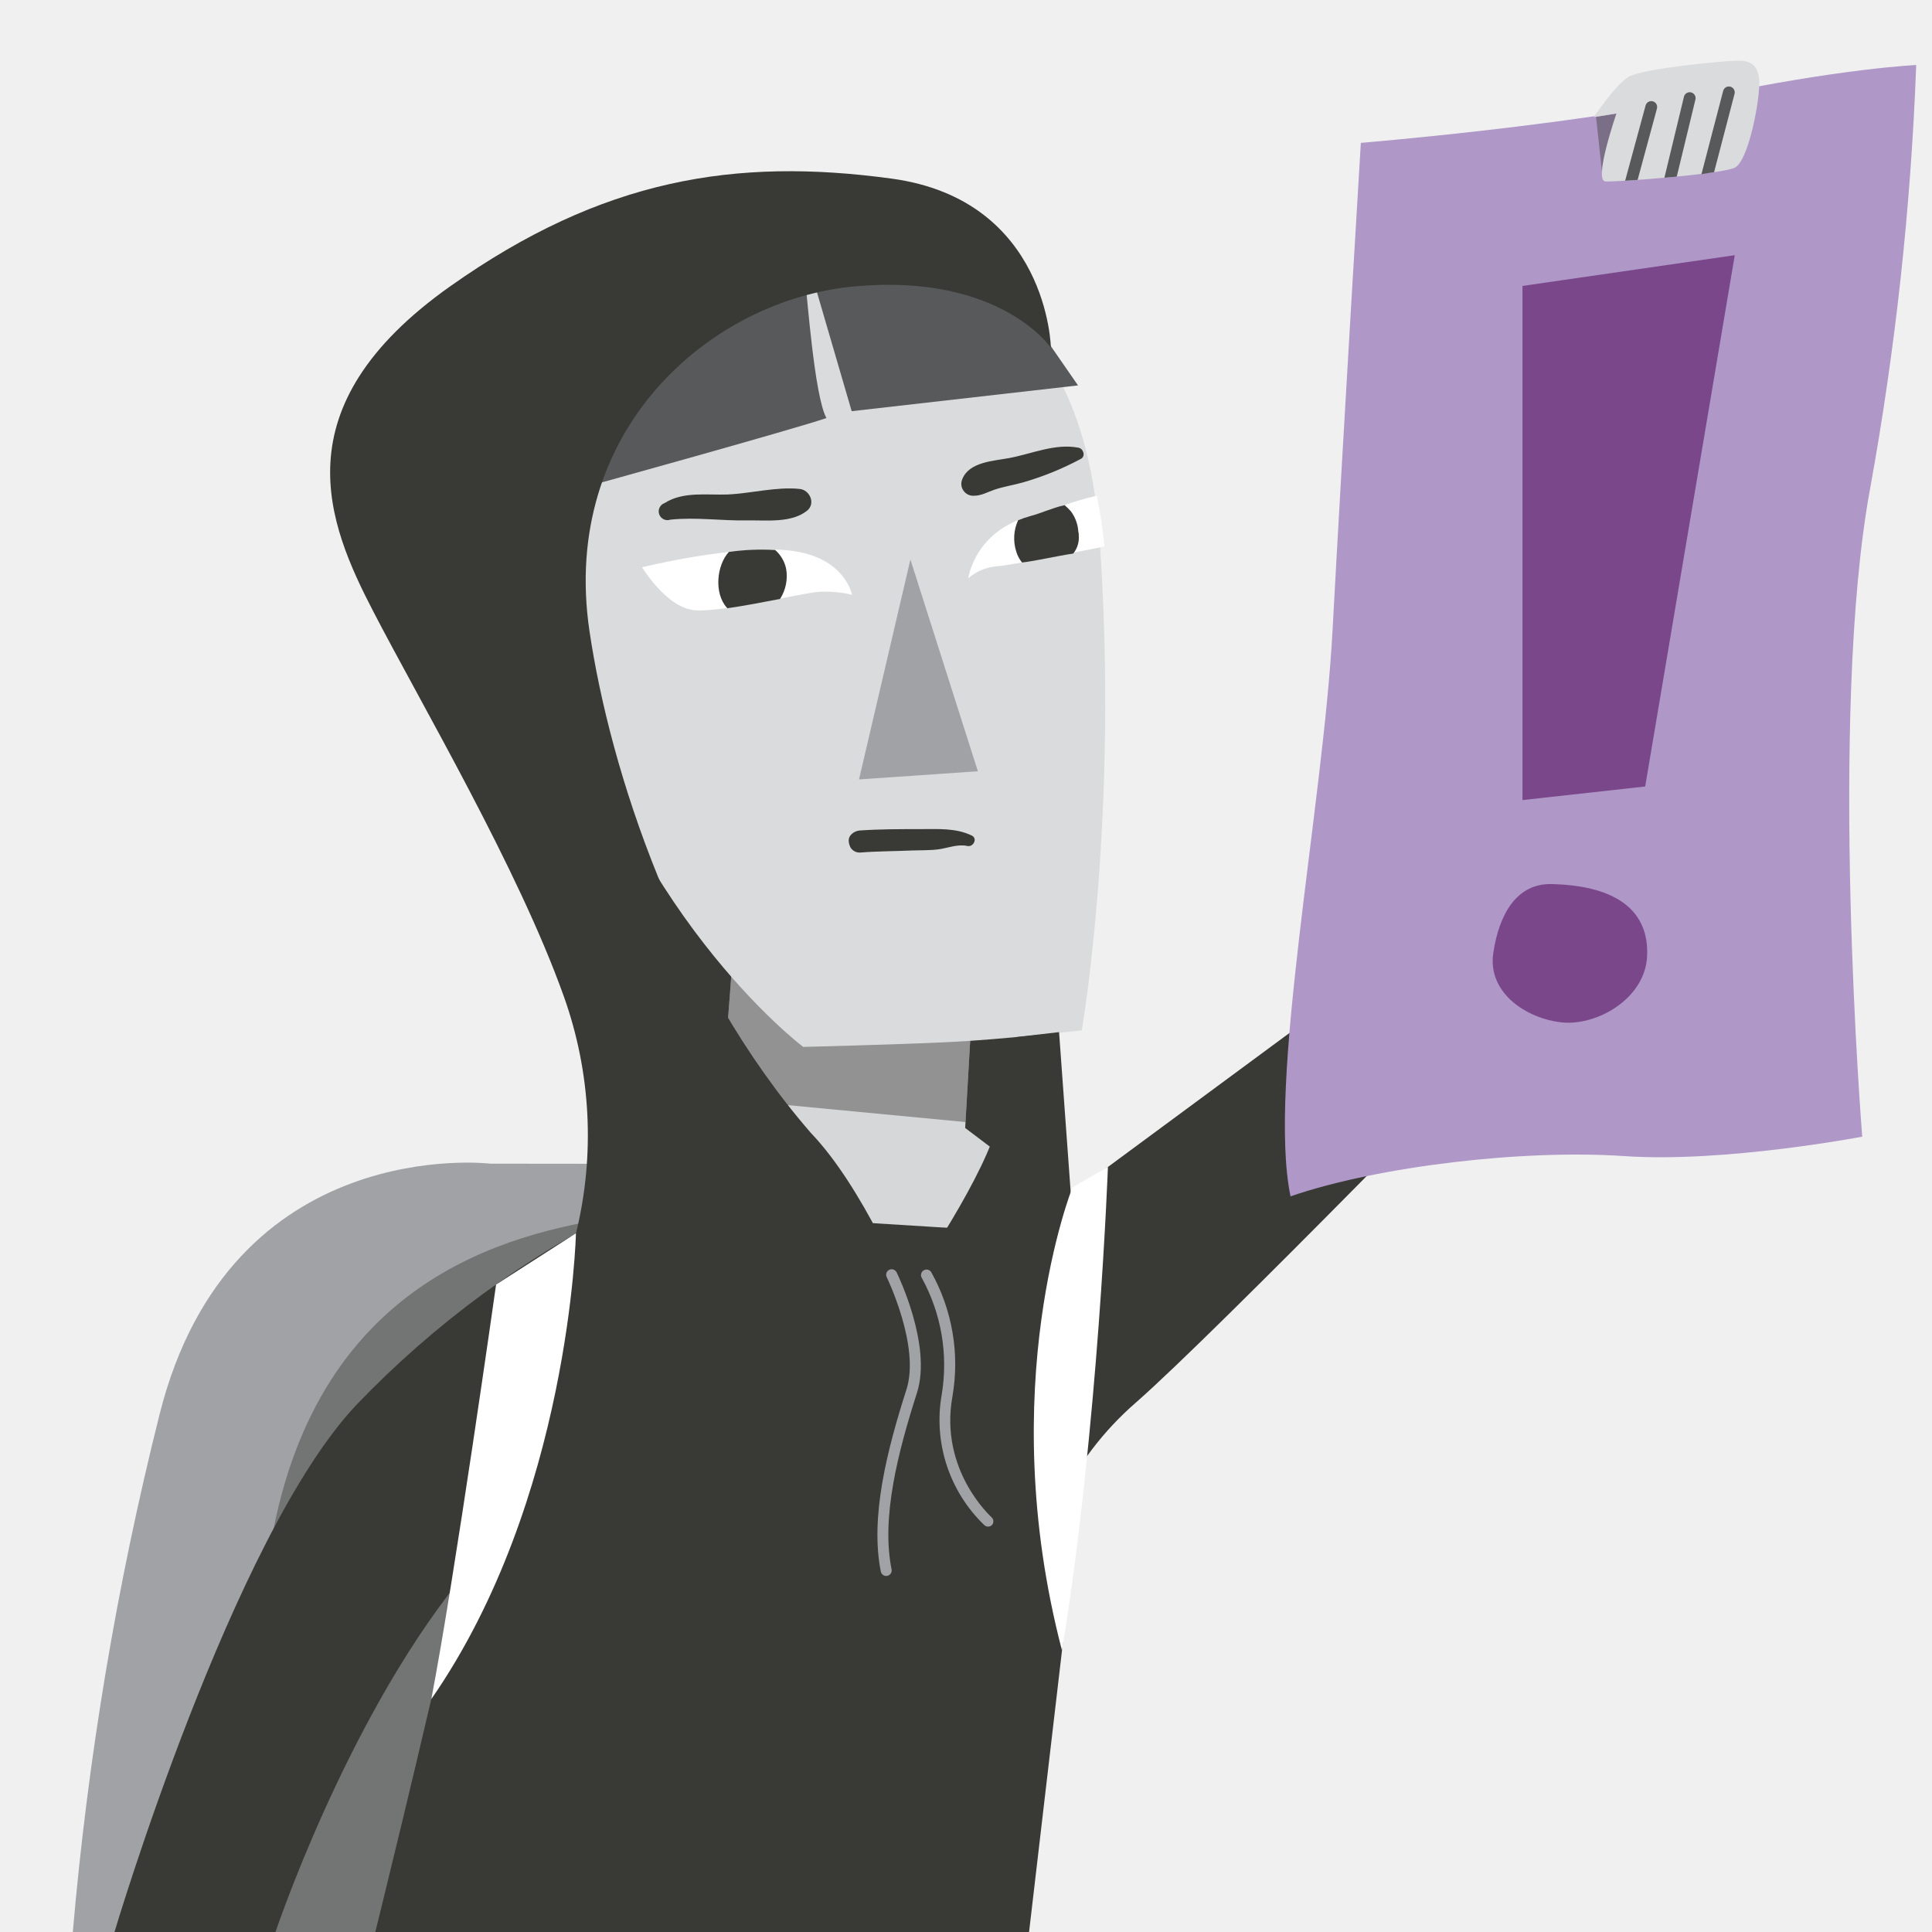
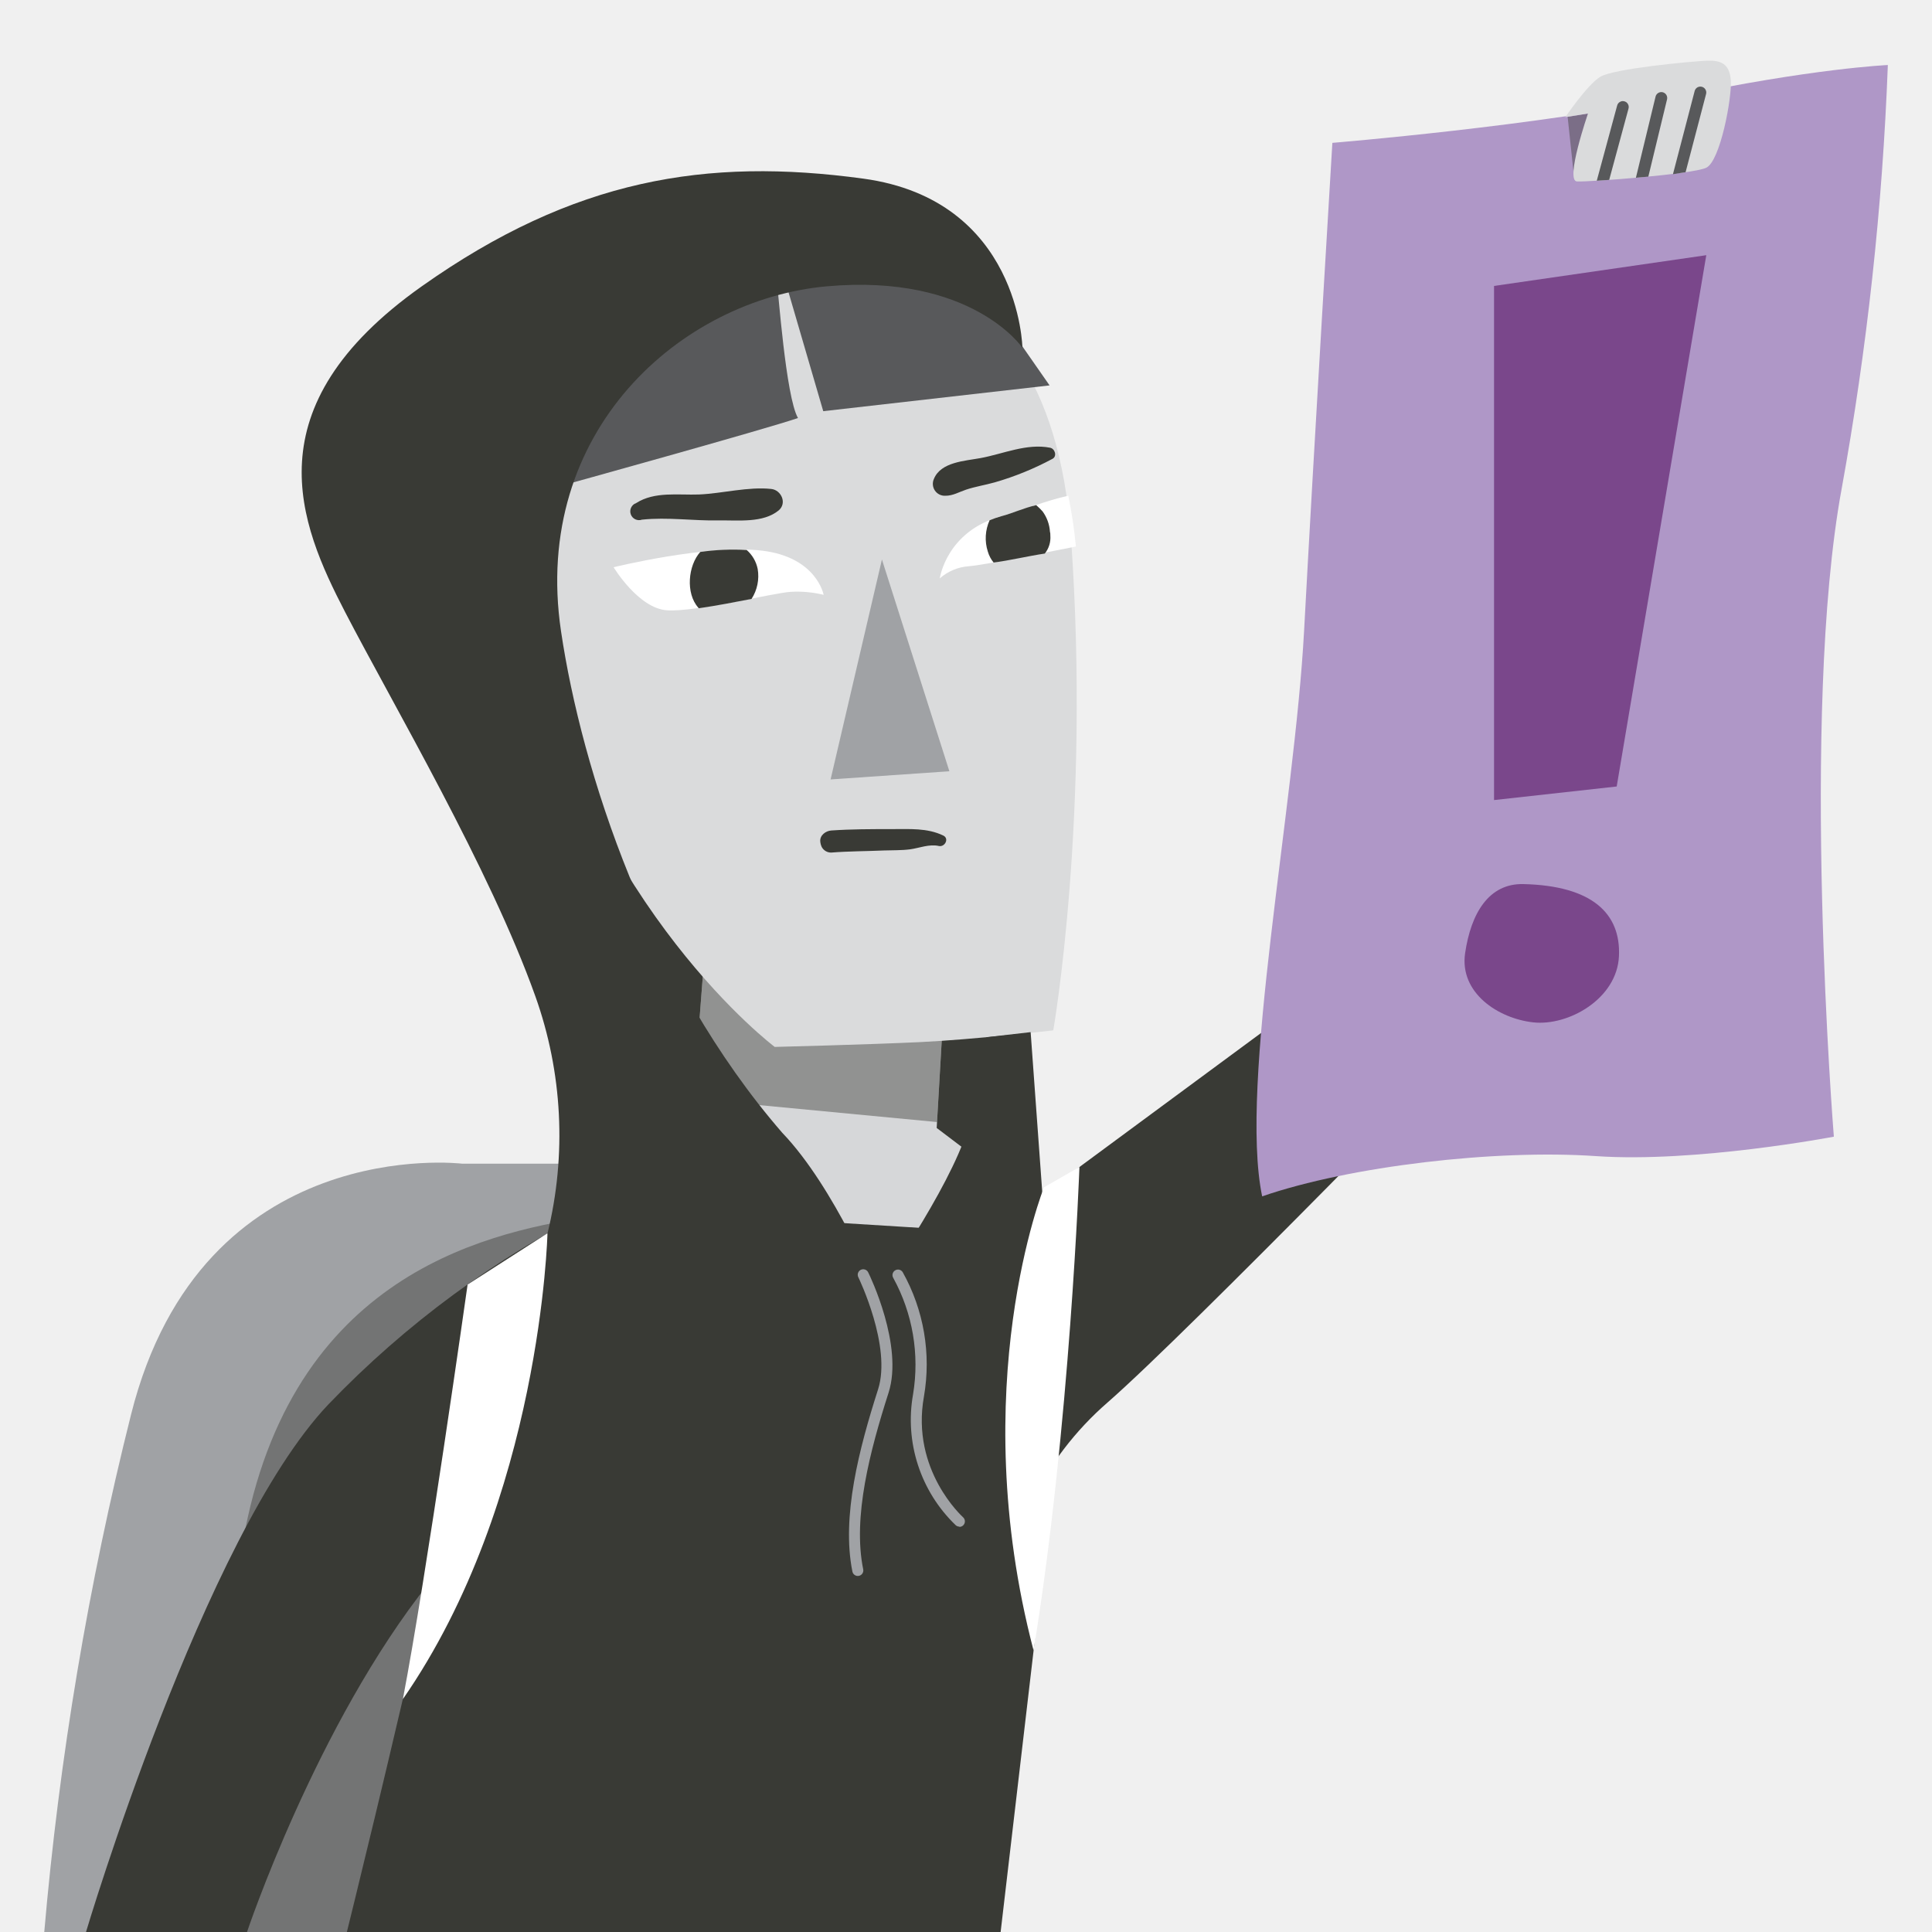
<svg xmlns="http://www.w3.org/2000/svg" id="Layer_7" data-name="Layer 7" viewBox="0 0 350 350">
  <defs>
    <style>.cls-1{fill:#a0a2a5;}.cls-2,.cls-3{fill:#393a35;}.cls-2{opacity:0.44;}.cls-4{fill:#d6d7d9;}.cls-5{fill:#dadbdc;}.cls-6{fill:#fff;}.cls-7{fill:#58595b;}.cls-8{fill:#af97c7;}.cls-9{fill:#7a478b;}</style>
  </defs>
-   <path class="cls-1" d="M88.85,210.81s-47.11-5.69-59.94,45.41a595.39,595.39,0,0,0-15.74,94h103l-7.69-139.39Z" />
-   <path class="cls-2" d="M109.59,220.79C89.14,224.19,54,234,48.11,286.37s-6.37,63.83-6.37,63.83h74.38Z" />
-   <polygon class="cls-3" points="112.06 154.31 133.17 244.94 185.5 238.03 192.87 162.71 112.06 154.31" />
-   <polygon class="cls-4" points="132.85 172.07 130.15 207.19 104.79 224.42 201.14 224.26 174.85 204.34 176.57 174.43 132.85 172.07" />
-   <polygon class="cls-2" points="132.85 172.07 131.56 188.88 142.27 200.16 174.91 203.27 176.57 174.43 132.85 172.07" />
-   <path class="cls-5" d="M136.25,48.08c14.75-2.58,58.83-8.25,62.92,49.2,3.6,50.6-3.2,89.38-3.2,89.38s-14.44,1.67-24.17,2.13-26.29.87-26.29.87-32.88-24.7-44.76-75.09-7.84-44.43-7.84-44.43S107.46,53.12,136.25,48.08Z" />
-   <polygon class="cls-1" points="164.93 101.36 177.15 139.72 155.62 141.2 164.93 101.36" />
-   <path class="cls-3" d="M176.05,151.37c-2.91-1.41-6.12-1.16-9.29-1.17-3.64,0-7.37,0-11,.25-1,.07-2.12.86-2,2a3.22,3.22,0,0,0,.27,1,1.93,1.93,0,0,0,1.73,1c3.16-.25,6.4-.24,9.57-.38,1.58-.06,3.16,0,4.72-.21s3.5-1,5.2-.6C176.33,153.49,177.15,151.91,176.05,151.37Z" />
-   <path class="cls-6" d="M116.32,102.76s17.06-4.21,26.94-3,11.1,8,11.1,8a20.17,20.17,0,0,0-6-.54c-3.22.21-17.2,3.69-22.39,3.34S116.32,102.76,116.32,102.76Z" />
-   <path class="cls-3" d="M142.42,103.06a6.19,6.19,0,0,0-2-3.43,42.79,42.79,0,0,0-8.39.36c-2.23,2.47-2.68,7.49-.37,10.08a1.36,1.36,0,0,0,.12.12c3-.43,6.51-1.1,9.54-1.69A7.69,7.69,0,0,0,142.42,103.06Z" />
-   <path class="cls-6" d="M198.69,89.81c-3.88.81-8.33,2.67-12.15,3.71-10,2.72-11.14,11.26-11.14,11.26a8.93,8.93,0,0,1,5.25-2.2c3.11-.26,13.7-2.47,19.42-3.57A84.16,84.16,0,0,0,198.69,89.81Z" />
-   <path class="cls-3" d="M184.44,94.24a7.89,7.89,0,0,0-.34,5.67,5.69,5.69,0,0,0,1.06,2c2.66-.33,6.22-1.17,9.27-1.63a4.58,4.58,0,0,0,1-3.26c0-.23,0-.45-.08-.68a6.88,6.88,0,0,0-1.34-3.7,11.15,11.15,0,0,0-1.15-1.13c-2.28.52-4.16,1.44-6.29,2A19.8,19.8,0,0,0,184.44,94.24Z" />
-   <path class="cls-3" d="M144.89,88.58c-4.19-.45-8.81.81-13.07,1-3.8.14-8.06-.59-11.43,1.56a1.59,1.59,0,0,0,1.06,3c4.62-.49,9.3.23,14,.14,3.5-.06,8,.51,10.83-1.82C147.78,91.13,146.67,88.77,144.89,88.58Z" />
-   <path class="cls-3" d="M195.4,81.11c-4.23-.83-8.45,1.1-12.57,1.87-2.86.53-7.22.7-8.48,3.77a2.16,2.16,0,0,0,2.08,3.06c1.38,0,2.44-.67,3.73-1.1,1.7-.57,3.49-.84,5.21-1.33a53.31,53.31,0,0,0,10.45-4.26C196.71,82.65,196.27,81.28,195.4,81.11Z" />
-   <path class="cls-3" d="M145.41,41.3c-8.1-4.7-18.56.33-24.74,6.3a31.11,31.11,0,0,0-7.93,13.6c-.93,3.08-1.23,6.38-2.3,9.41-1.17,3.35-3.52,6-4.4,9.51a1.74,1.74,0,0,0,2.88,1.68c7.73-6.78,6.43-17.24,11.26-25.56A24.72,24.72,0,0,1,130,47c3.86-2.13,10.1-5,14.62-3.73A1.09,1.09,0,0,0,145.41,41.3Z" />
-   <path class="cls-3" d="M133.92,41.68c-10.12-3.32-23,5.84-28.84,13.38a36.48,36.48,0,0,0-7,17c-.7,4.7-2,12.49,2.84,15.28a1.3,1.3,0,0,0,1.89-.76c.76-4.39-.49-9,.15-13.52a31.56,31.56,0,0,1,6-15,37.07,37.07,0,0,1,11.52-9.61c3-1.62,9.17-5.09,12.71-4.24A1.32,1.32,0,0,0,133.92,41.68Z" />
-   <path class="cls-3" d="M131.69,41.27C117,40.27,103,46.05,95,58.83c-3.7,5.85-5.3,12.55-5.71,19.41-.31,5.21-.88,13.32,4.26,16.4a1.6,1.6,0,0,0,2.31-1.78c-.79-5.47-1.92-10.32-1.46-15.94a33.74,33.74,0,0,1,5.31-16.2c7-10.53,19.8-15.63,32-17A1.21,1.21,0,0,0,131.69,41.27Z" />
-   <path class="cls-3" d="M113.07,218.79a176.09,176.09,0,0,0-48.44,35.65C42.06,278.23,20.68,350.2,20.68,350.2H49.84s12.63-37.86,33.1-63.52c-6.27,28.38-15,63.52-15,63.52H186.4l14.74-125.94Z" />
-   <path class="cls-6" d="M104.34,223.42s-1.12,48.25-26.21,84.4c4.2-21.71,11.74-75.11,11.74-75.11Z" />
-   <path class="cls-7" d="M145.93,51.61c.21.68,1.57,20.24,3.79,24.12-5.8,2-43,12.3-43,12.3l5.8-22.76Z" />
-   <path class="cls-7" d="M147.61,51.61l6.68,22.88,41-4.67-11.07-16A18.87,18.87,0,0,0,171,46.6C162.19,45.8,147.61,51.61,147.61,51.61Z" />
-   <path class="cls-3" d="M106.79,114.33c3.74,25.25,16,63.11,40.08,90.88,9.52,9.91,17.21,28.75,17.21,28.75s13-18.48,16.32-29.25,3.46-16.81,3.46-16.81l8-.92,2.44,33.59L162.84,272l-58.5-48.53a74.75,74.75,0,0,0-2.21-43c-8.25-23.11-25.71-52.73-34.45-69.59-8.3-16-17.15-37.05,13.86-59,27.54-19.49,51.63-23.39,80-19.52S190.38,63,190.38,63s-9.13-13.49-35.44-11.13S101.41,78,106.79,114.33Z" />
-   <path class="cls-3" d="M195.15,215.51l77.06-56.87,2.39,26.86s-54,55.58-68.78,68.55a56.61,56.61,0,0,0-14,18.37Z" />
-   <path class="cls-8" d="M246.53,25.88s37.66-3.09,62.3-8.3,38.31-5.8,38.31-5.8a542.88,542.88,0,0,1-8.36,76.78c-7.57,41.21-1.42,117.36-1.42,117.36s-25,4.77-43.1,3.52-44.49,1.79-60.47,7.29c-4.23-20.4,5.89-70.53,7.61-102.48S246.53,25.88,246.53,25.88Z" />
-   <path class="cls-6" d="M200.71,211.41s-1.69,47-8.32,87.59c-12.52-47.88,1.9-83.91,1.9-83.91Z" />
-   <polygon class="cls-9" points="275.81 51.8 314.27 46.23 298.04 142.48 275.81 144.94 275.81 51.8" />
-   <path class="cls-9" d="M281.11,160.16c12.39.3,17.64,5.29,17.28,13.05s-9.17,12.7-15.52,12-13.41-5.34-12.35-12.54S274.85,160,281.11,160.16Z" />
-   <polygon class="cls-2" points="292.83 20.57 290.22 31.2 289.14 21.16 292.83 20.57" />
-   <path class="cls-5" d="M292.83,20.56s-4.2,12.19-2,12.31,20.81-1.29,23.4-2.47,4.7-12.82,4.47-15.88-1.88-3.64-4.47-3.52S297.45,12.41,295,13.94s-6.27,7.28-6.27,7.28Z" />
-   <path class="cls-7" d="M296.67,32.59l3.48-12.84a1.07,1.07,0,1,0-2.06-.55l-3.68,13.54Z" />
-   <path class="cls-7" d="M303.76,32l3.39-14a1.07,1.07,0,0,0-2.08-.5L301.52,32.2Z" />
-   <path class="cls-7" d="M310.52,31.2,314.23,17a1.06,1.06,0,1,0-2.06-.54l-3.94,15.1C308.83,31.44,310.52,31.2,310.52,31.2Z" />
-   <path class="cls-1" d="M160.57,285.5a1,1,0,0,1-1-.8c-2-9.93,1.21-22.26,4.65-33,2.48-7.77-3.49-20.14-3.55-20.26a1,1,0,1,1,1.79-.88c.26.54,6.39,13.21,3.66,21.75-3.36,10.5-6.53,22.52-4.6,32a1,1,0,0,1-.78,1.17A.64.64,0,0,1,160.57,285.5Z" />
-   <path class="cls-1" d="M179,276.56a1,1,0,0,1-.66-.25,26.42,26.42,0,0,1-7.73-23.72A32.72,32.72,0,0,0,167,231.52a1,1,0,0,1,1.7-1.06A34.19,34.19,0,0,1,172.54,253c-2.4,13.35,7,21.77,7.08,21.86a1,1,0,0,1,.09,1.41A1,1,0,0,1,179,276.56Z" />
+   <path class="cls-1" d="M83.7,210.81s-47.11-5.69-59.95,45.41A595.39,595.39,0,0,0,8,350.2H111l-7.68-139.39Z" />
+   <path class="cls-2" d="M104.43,220.79C84,224.19,48.88,234,43,286.37s-6.37,63.83-6.37,63.83H111Z" />
+   <polygon class="cls-3" points="106.9 154.31 128.01 244.94 180.34 238.03 187.71 162.71 106.9 154.31" />
+   <polygon class="cls-4" points="127.69 172.07 124.99 207.19 99.63 224.42 195.98 224.26 169.69 204.34 171.42 174.43 127.69 172.07" />
+   <polygon class="cls-2" points="127.69 172.07 126.4 188.88 137.11 200.16 169.75 203.27 171.42 174.43 127.69 172.07" />
+   <path class="cls-5" d="M131.09,48.08c14.76-2.58,58.83-8.25,62.92,49.2,3.6,50.6-3.2,89.38-3.2,89.38s-14.44,1.67-24.17,2.13-26.29.87-26.29.87S107.48,165,95.59,114.57s-7.83-44.43-7.83-44.43S102.3,53.12,131.09,48.08Z" />
+   <polygon class="cls-1" points="159.77 101.36 171.99 139.72 150.47 141.2 159.77 101.36" />
+   <path class="cls-3" d="M170.89,151.37c-2.91-1.41-6.12-1.16-9.29-1.17-3.63,0-7.37,0-11,.25-1,.07-2.11.86-2,2a3,3,0,0,0,.27,1,1.91,1.91,0,0,0,1.72,1c3.16-.25,6.4-.24,9.58-.38,1.57-.06,3.15,0,4.72-.21s3.49-1,5.19-.6C171.18,153.49,172,151.91,170.89,151.37Z" />
+   <path class="cls-6" d="M111.16,102.76s17.06-4.21,26.94-3,11.11,8,11.11,8a20.21,20.21,0,0,0-6-.54c-3.22.21-17.2,3.69-22.38,3.34S111.16,102.76,111.16,102.76Z" />
+   <path class="cls-3" d="M137.26,103.06a6.17,6.17,0,0,0-2-3.43,42.89,42.89,0,0,0-8.4.36c-2.22,2.47-2.67,7.49-.37,10.08,0,.05.09.08.12.12,3-.43,6.51-1.1,9.54-1.69A7.64,7.64,0,0,0,137.26,103.06Z" />
+   <path class="cls-6" d="M193.53,89.81c-3.88.81-8.33,2.67-12.15,3.71-9.95,2.72-11.13,11.26-11.13,11.26a8.89,8.89,0,0,1,5.25-2.2c3.1-.26,13.69-2.47,19.41-3.57A84.16,84.16,0,0,0,193.53,89.81Z" />
+   <path class="cls-3" d="M179.28,94.24a7.89,7.89,0,0,0-.33,5.67,5.67,5.67,0,0,0,1.05,2c2.66-.33,6.22-1.17,9.28-1.63a4.62,4.62,0,0,0,1-3.26c0-.23,0-.45-.07-.68a7,7,0,0,0-1.34-3.7,13.59,13.59,0,0,0-1.15-1.13c-2.29.52-4.17,1.44-6.3,2A20.61,20.61,0,0,0,179.28,94.24Z" />
+   <path class="cls-3" d="M139.73,88.58c-4.19-.45-8.81.81-13.07,1-3.8.14-8.06-.59-11.42,1.56a1.59,1.59,0,0,0,1.06,3c4.62-.49,9.29.23,13.94.14,3.5-.06,8,.51,10.83-1.82C142.63,91.13,141.51,88.77,139.73,88.58Z" />
+   <path class="cls-3" d="M190.24,81.11c-4.23-.83-8.45,1.1-12.57,1.87-2.86.53-7.22.7-8.48,3.77a2.16,2.16,0,0,0,2.09,3.06c1.37,0,2.44-.67,3.72-1.1,1.71-.57,3.49-.84,5.22-1.33a53.31,53.31,0,0,0,10.45-4.26C191.55,82.65,191.11,81.28,190.24,81.11Z" />
+   <path class="cls-3" d="M140.25,41.3c-8.1-4.7-18.55.33-24.74,6.3a31.09,31.09,0,0,0-7.92,13.6c-.94,3.08-1.24,6.38-2.3,9.41-1.18,3.35-3.53,6-4.4,9.51a1.73,1.73,0,0,0,2.87,1.68C111.49,75,110.2,64.56,115,56.24A24.62,24.62,0,0,1,124.8,47c3.86-2.13,10.11-5,14.62-3.73A1.09,1.09,0,0,0,140.25,41.3Z" />
+   <path class="cls-3" d="M128.77,41.68c-10.12-3.32-23,5.84-28.84,13.38a36.38,36.38,0,0,0-7,17c-.71,4.7-2.06,12.49,2.83,15.28a1.3,1.3,0,0,0,1.89-.76c.77-4.39-.49-9,.15-13.52a31.66,31.66,0,0,1,6-15,37.11,37.11,0,0,1,11.53-9.61c3-1.62,9.17-5.09,12.71-4.24A1.32,1.32,0,0,0,128.77,41.68Z" />
+   <path class="cls-3" d="M126.54,41.27c-14.72-1-28.66,4.78-36.75,17.56-3.7,5.85-5.3,12.55-5.71,19.41-.3,5.21-.88,13.32,4.27,16.4,1.29.77,2.48-.5,2.3-1.78-.79-5.47-1.92-10.32-1.46-15.94a33.74,33.74,0,0,1,5.31-16.2c7-10.53,19.81-15.63,32-17A1.21,1.21,0,0,0,126.54,41.27Z" />
+   <path class="cls-3" d="M107.92,218.79a176,176,0,0,0-48.45,35.65C36.91,278.23,15.52,350.2,15.52,350.2H44.68s12.63-37.86,33.11-63.52c-6.28,28.38-15,63.52-15,63.52H181.25L196,224.26Z" />
+   <path class="cls-6" d="M99.18,223.42s-1.12,48.25-26.2,84.4c4.19-21.71,11.73-75.11,11.73-75.11Z" />
+   <path class="cls-7" d="M140.78,51.61c.2.68,1.56,20.24,3.78,24.12-5.8,2-43,12.3-43,12.3l5.81-22.76Z" />
+   <path class="cls-7" d="M142.46,51.61l6.68,22.88,41-4.67L179,53.83a18.87,18.87,0,0,0-13.21-7.23C157,45.8,142.46,51.61,142.46,51.61Z" />
+   <path class="cls-3" d="M101.63,114.33c3.74,25.25,16,63.11,40.08,90.88,9.52,9.91,17.21,28.75,17.21,28.75s13.06-18.48,16.33-29.25,3.46-16.81,3.46-16.81l8-.92,2.44,33.59L157.68,272l-58.5-48.53a74.8,74.8,0,0,0-2.2-43c-8.25-23.11-25.72-52.73-34.46-69.59-8.29-16-17.15-37.05,13.87-59,27.54-19.49,51.62-23.39,80-19.52S185.22,63,185.22,63s-9.13-13.49-35.44-11.13S96.25,78,101.63,114.33Z" />
+   <path class="cls-3" d="M190,215.51l77.07-56.87,2.39,26.86s-53.95,55.58-68.79,68.55a56.79,56.79,0,0,0-14,18.37Z" />
+   <path class="cls-8" d="M241.37,25.88s37.66-3.09,62.31-8.3S342,11.78,342,11.78a543.85,543.85,0,0,1-8.37,76.78c-7.57,41.21-1.41,117.36-1.41,117.36s-25,4.77-43.11,3.52-44.49,1.79-60.46,7.29c-4.23-20.4,5.89-70.53,7.6-102.48S241.37,25.88,241.37,25.88Z" />
+   <path class="cls-6" d="M195.55,211.41s-1.69,47-8.31,87.59c-12.53-47.88,1.89-83.91,1.89-83.91Z" />
+   <polygon class="cls-9" points="270.66 51.8 309.11 46.23 292.88 142.48 270.66 144.94 270.66 51.8" />
+   <path class="cls-9" d="M276,160.16c12.39.3,17.64,5.29,17.29,13.05s-9.18,12.7-15.53,12-13.4-5.34-12.34-12.54S269.69,160,276,160.16Z" />
+   <polygon class="cls-2" points="287.68 20.57 285.06 31.2 283.99 21.16 287.68 20.57" />
+   <path class="cls-5" d="M287.68,20.56s-4.2,12.19-2,12.31,20.82-1.29,23.4-2.47,4.71-12.82,4.47-15.88-1.88-3.64-4.47-3.52-16.81,1.41-19.22,2.94-6.28,7.28-6.28,7.28Z" />
+   <path class="cls-7" d="M291.52,32.59,295,19.75a1.07,1.07,0,1,0-2.06-.55l-3.67,13.54Z" />
+   <path class="cls-7" d="M298.61,32,302,18a1.07,1.07,0,0,0-.79-1.29,1.08,1.08,0,0,0-1.29.79L296.36,32.2Z" />
+   <path class="cls-7" d="M305.36,31.2,309.08,17a1.07,1.07,0,0,0-2.07-.54l-3.94,15.1C303.68,31.44,305.36,31.2,305.36,31.2Z" />
+   <path class="cls-1" d="M155.42,285.5a1,1,0,0,1-1-.8c-2-9.93,1.21-22.26,4.65-33,2.49-7.77-3.49-20.14-3.55-20.26a1,1,0,1,1,1.79-.88c.27.54,6.4,13.21,3.66,21.75-3.36,10.5-6.53,22.52-4.59,32a1,1,0,0,1-.78,1.17Z" />
+   <path class="cls-1" d="M173.8,276.56a1,1,0,0,1-.66-.25,26.45,26.45,0,0,1-7.73-23.72,32.72,32.72,0,0,0-3.58-21.07,1,1,0,0,1,.33-1.38,1,1,0,0,1,1.37.32A34.19,34.19,0,0,1,167.38,253c-2.4,13.35,7,21.77,7.08,21.86a1,1,0,0,1-.66,1.75Z" />
</svg>
